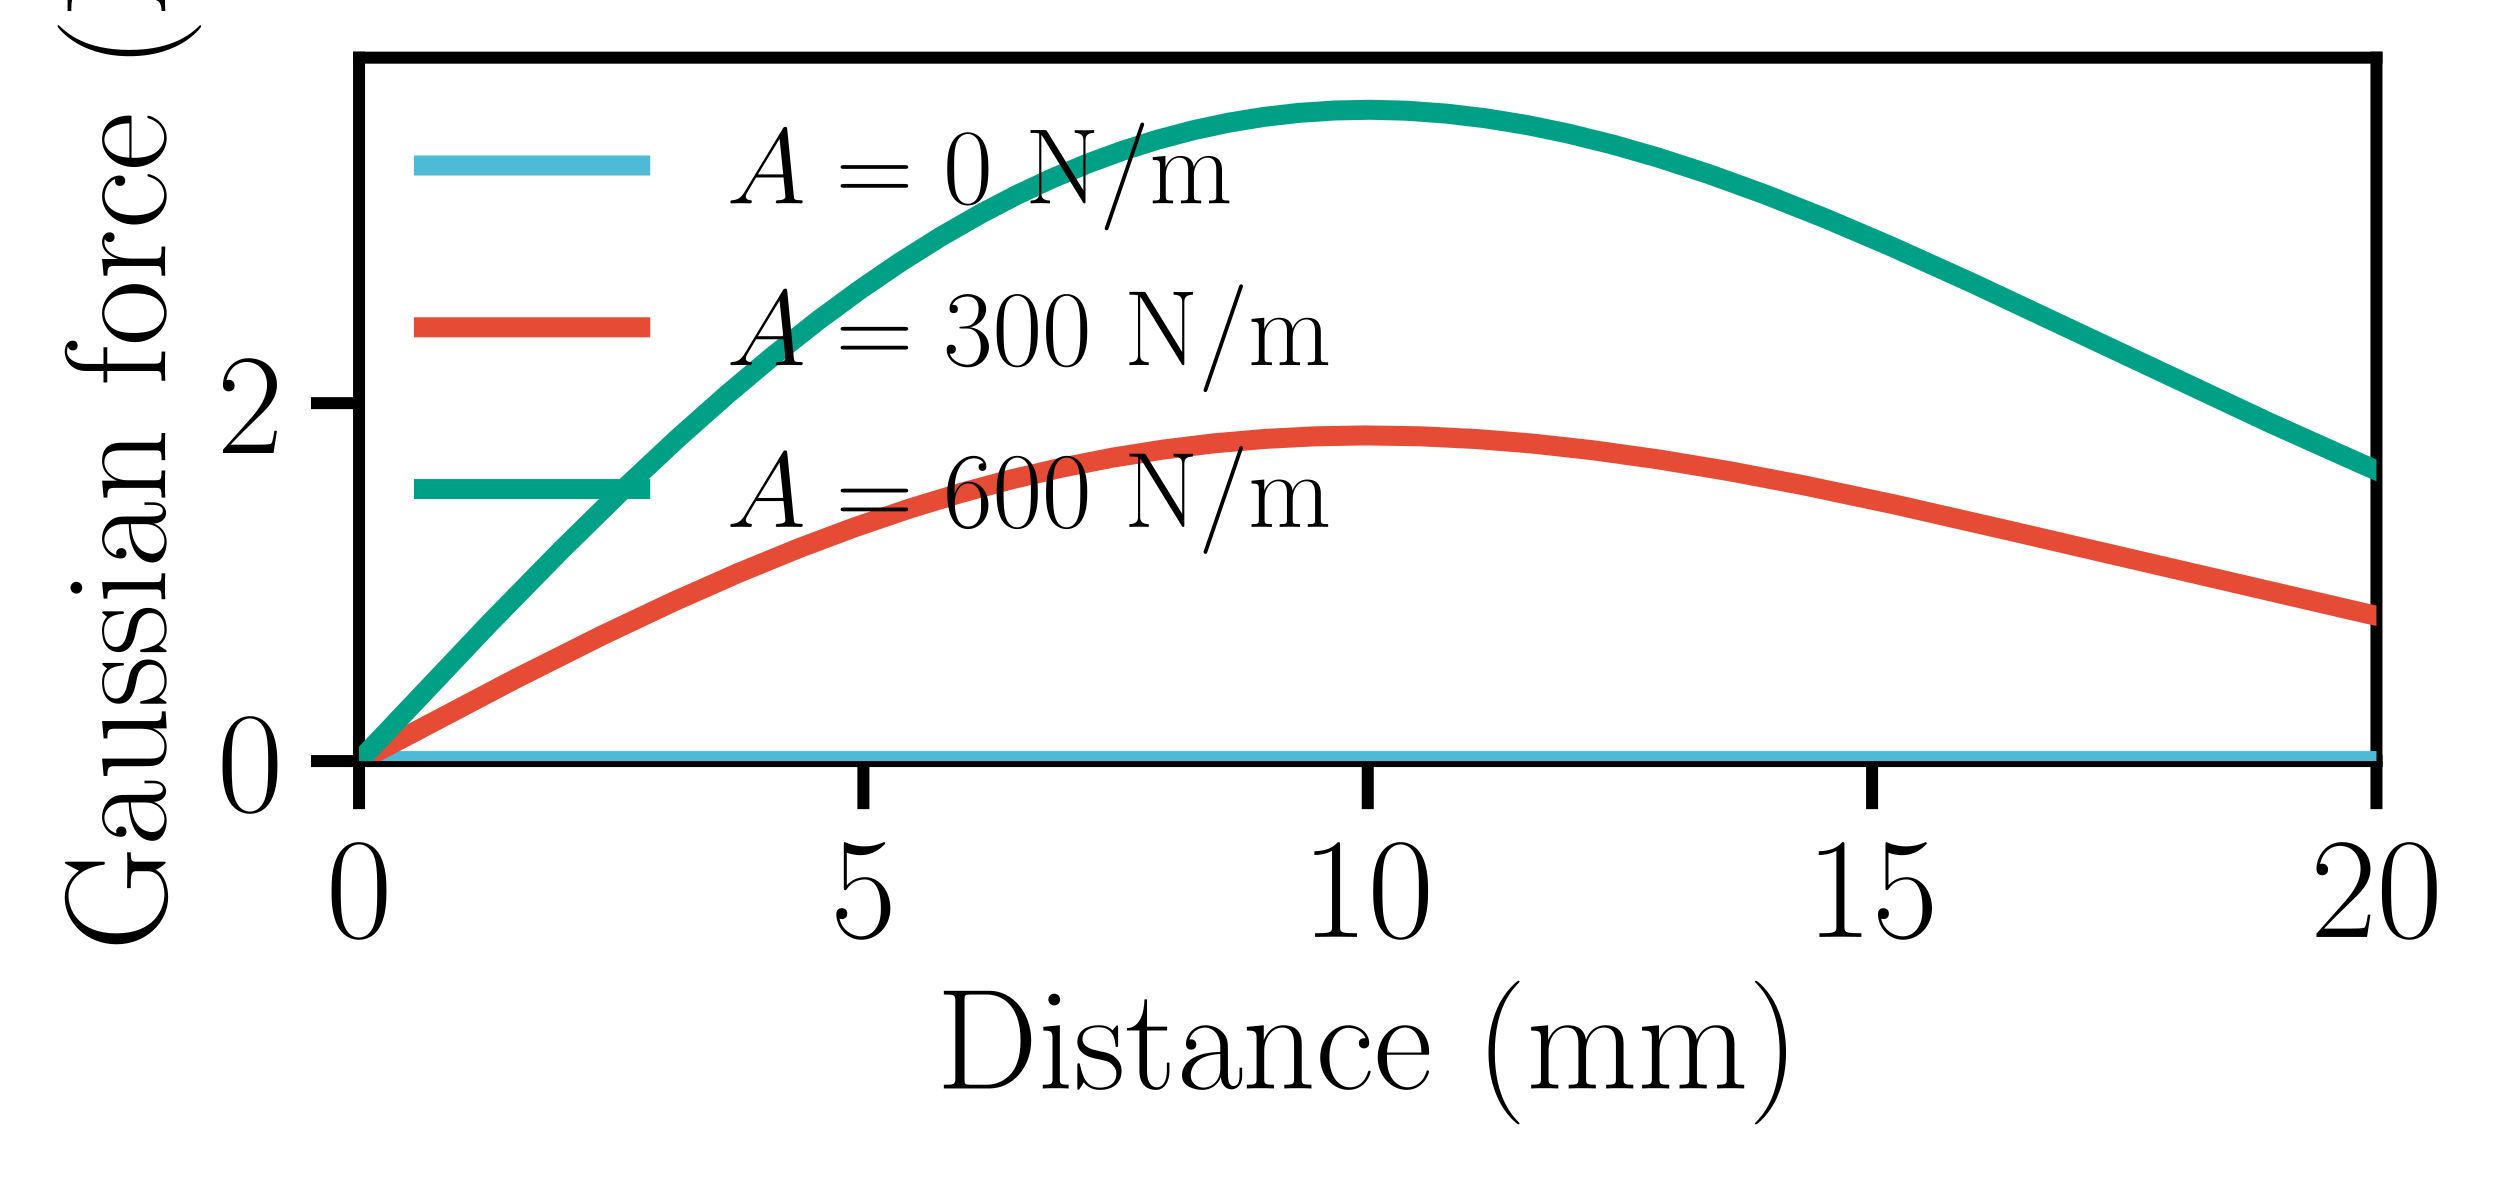
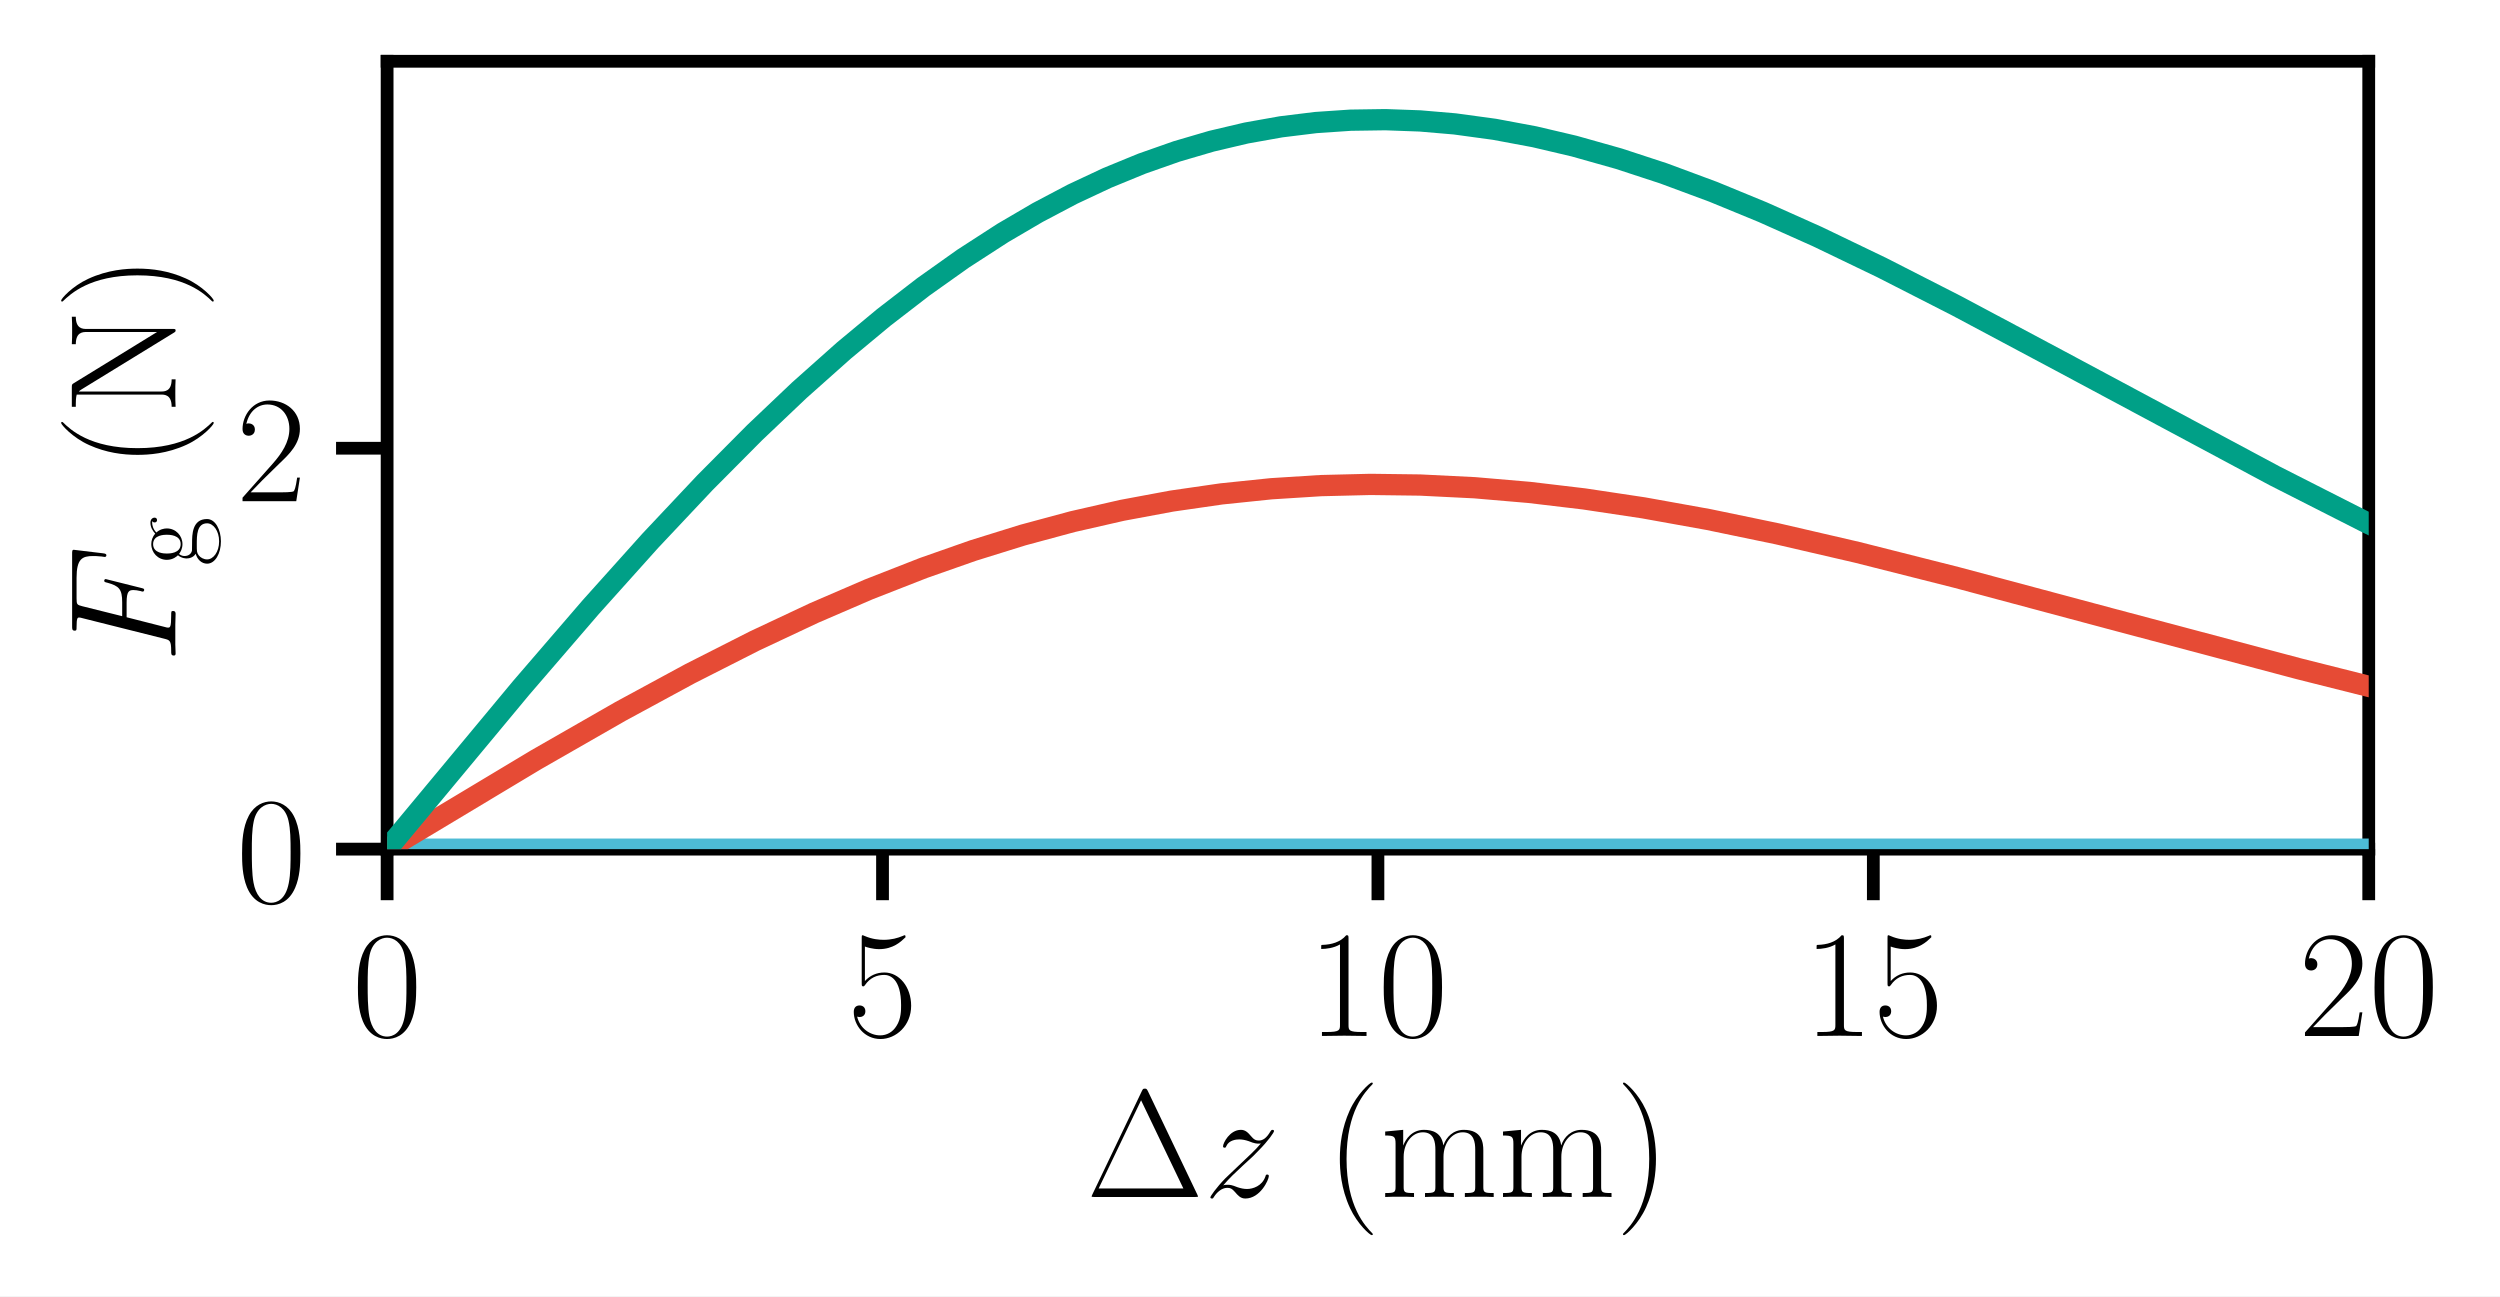
- <svg xmlns="http://www.w3.org/2000/svg" xmlns:xlink="http://www.w3.org/1999/xlink" width="312.12pt" height="147.56pt" viewBox="0 0 312.12 147.56" version="1.1">
+ <svg xmlns="http://www.w3.org/2000/svg" xmlns:xlink="http://www.w3.org/1999/xlink" width="293.76pt" height="152.32pt" viewBox="0 0 293.76 152.32" version="1.1">
  <defs>
    <style type="text/css">*{stroke-linejoin: round; stroke-linecap: butt}</style>
  </defs>
  <g id="figure_1">
    <g id="patch_1">
-       <path d="M 0 147.56  L 312.12 147.56  L 312.12 0  L 0 0  z " style="fill: #ffffff" />
+       <path d="M 0 152.32  L 293.76 152.32  L 293.76 -0  L 0 -0  z " style="fill: #ffffff" />
    </g>
    <g id="axes_1">
      <g id="patch_2">
-         <path d="M 44.826 95.017  L 296.696 95.017  L 296.696 7.2  L 44.826 7.2  z " style="fill: #ffffff" />
+         <path d="M 45.488 99.777  L 278.336 99.777  L 278.336 7.2  L 45.488 7.2  z " style="fill: #ffffff" />
      </g>
      <g id="matplotlib.axis_1">
        <g id="xtick_1">
          <g id="line2d_1">
            <defs>
-               <path id="mf5f2122a2b" d="M 0 0  L 0 6  " style="stroke: #000000; stroke-width: 1.5" />
+               <path id="m9258eaaff0" d="M 0 0  L 0 6  " style="stroke: #000000; stroke-width: 1.5" />
            </defs>
            <g>
-               <use xlink:href="#mf5f2122a2b" x="44.826" y="95.017" style="stroke: #000000; stroke-width: 1.5" />
+               <use xlink:href="#m9258eaaff0" x="45.488" y="99.777" style="stroke: #000000; stroke-width: 1.5" />
            </g>
          </g>
          <g id="text_1">
-             <g transform="translate(40.71375 116.9703) scale(0.18 -0.18)">
+             <g transform="translate(41.37627 121.7303) scale(0.18 -0.18)">
              <defs>
                <path id="CMR17-32" d="M 2688 2038  C 2688 2430 2681 3099 2412 3613  C 2176 4063 1798 4224 1465 4224  C 1158 4224 768 4082 524 3620  C 268 3137 243 2539 243 2038  C 243 1671 249 1112 448 623  C 723 -39 1216 -128 1465 -128  C 1760 -128 2208 -7 2470 604  C 2662 1048 2688 1568 2688 2038  z M 1465 -26  C 1056 -26 812 328 723 816  C 652 1196 652 1749 652 2109  C 652 2604 652 3015 736 3407  C 857 3954 1216 4121 1465 4121  C 1728 4121 2067 3947 2188 3420  C 2272 3054 2278 2623 2278 2109  C 2278 1691 2278 1176 2201 797  C 2067 96 1689 -26 1465 -26  z " transform="scale(0.015625)" />
              </defs>
              <use xlink:href="#CMR17-32" transform="scale(0.996264)" />
            </g>
          </g>
        </g>
        <g id="xtick_2">
          <g id="line2d_2">
            <g>
-               <use xlink:href="#mf5f2122a2b" x="107.793" y="95.017" style="stroke: #000000; stroke-width: 1.5" />
+               <use xlink:href="#m9258eaaff0" x="103.7" y="99.777" style="stroke: #000000; stroke-width: 1.5" />
            </g>
          </g>
          <g id="text_2">
-             <g transform="translate(103.6812 116.9703) scale(0.18 -0.18)">
+             <g transform="translate(99.5881 121.7303) scale(0.18 -0.18)">
              <defs>
                <path id="CMR17-37" d="M 729 3750  C 793 3724 1056 3641 1324 3641  C 1920 3641 2246 3961 2432 4140  C 2432 4191 2432 4224 2393 4224  C 2387 4224 2374 4224 2323 4198  C 2099 4102 1836 4032 1516 4032  C 1324 4032 1036 4055 723 4191  C 652 4224 640 4224 633 4224  C 601 4224 595 4217 595 4090  L 595 2231  C 595 2113 595 2080 659 2080  C 691 2080 704 2093 736 2139  C 940 2435 1222 2560 1542 2560  C 1766 2560 2246 2415 2246 1293  C 2246 1087 2246 716 2054 422  C 1894 159 1644 25 1369 25  C 947 25 518 319 403 812  C 428 806 480 793 505 793  C 588 793 748 838 748 1036  C 748 1209 627 1280 505 1280  C 358 1280 262 1190 262 1011  C 262 454 704 -128 1382 -128  C 2041 -128 2668 441 2668 1267  C 2668 2054 2169 2662 1548 2662  C 1222 2662 947 2540 729 2304  L 729 3750  z " transform="scale(0.015625)" />
              </defs>
              <use xlink:href="#CMR17-37" transform="scale(0.996264)" />
            </g>
          </g>
        </g>
        <g id="xtick_3">
          <g id="line2d_3">
            <g>
-               <use xlink:href="#mf5f2122a2b" x="170.761" y="95.017" style="stroke: #000000; stroke-width: 1.5" />
+               <use xlink:href="#m9258eaaff0" x="161.912" y="99.777" style="stroke: #000000; stroke-width: 1.5" />
            </g>
          </g>
          <g id="text_3">
-             <g transform="translate(162.5365 116.9703) scale(0.18 -0.18)">
+             <g transform="translate(153.6878 121.7303) scale(0.18 -0.18)">
              <defs>
                <path id="CMR17-33" d="M 1702 4083  C 1702 4217 1696 4224 1606 4224  C 1356 3927 979 3833 620 3820  C 601 3820 569 3820 563 3808  C 556 3795 556 3782 556 3648  C 755 3648 1088 3686 1344 3839  L 1344 467  C 1344 243 1331 166 780 166  L 588 166  L 588 0  C 896 6 1216 12 1523 12  C 1830 12 2150 6 2457 0  L 2457 166  L 2265 166  C 1715 166 1702 236 1702 467  L 1702 4083  z " transform="scale(0.015625)" />
              </defs>
              <use xlink:href="#CMR17-33" transform="scale(0.996264)" />
              <use xlink:href="#CMR17-32" transform="translate(45.69048 0) scale(0.996264)" />
            </g>
          </g>
        </g>
        <g id="xtick_4">
          <g id="line2d_4">
            <g>
-               <use xlink:href="#mf5f2122a2b" x="233.728" y="95.017" style="stroke: #000000; stroke-width: 1.5" />
+               <use xlink:href="#m9258eaaff0" x="220.124" y="99.777" style="stroke: #000000; stroke-width: 1.5" />
            </g>
          </g>
          <g id="text_4">
-             <g transform="translate(225.504 116.9703) scale(0.18 -0.18)">
+             <g transform="translate(211.8996 121.7303) scale(0.18 -0.18)">
              <use xlink:href="#CMR17-33" transform="scale(0.996264)" />
              <use xlink:href="#CMR17-37" transform="translate(45.69048 0) scale(0.996264)" />
            </g>
          </g>
        </g>
        <g id="xtick_5">
          <g id="line2d_5">
            <g>
-               <use xlink:href="#mf5f2122a2b" x="296.696" y="95.017" style="stroke: #000000; stroke-width: 1.5" />
+               <use xlink:href="#m9258eaaff0" x="278.336" y="99.777" style="stroke: #000000; stroke-width: 1.5" />
            </g>
          </g>
          <g id="text_5">
-             <g transform="translate(288.4714 116.9703) scale(0.18 -0.18)">
+             <g transform="translate(270.1114 121.7303) scale(0.18 -0.18)">
              <defs>
                <path id="CMR17-34" d="M 2668 990  L 2553 990  C 2489 537 2438 460 2412 422  C 2380 371 1920 371 1830 371  L 601 371  C 832 620 1280 1073 1824 1596  C 2214 1966 2668 2400 2668 3033  C 2668 3788 2067 4224 1395 4224  C 691 4224 262 3603 262 3027  C 262 2777 448 2745 524 2745  C 588 2745 780 2783 780 3007  C 780 3206 614 3264 524 3264  C 486 3264 448 3257 422 3244  C 544 3788 915 4057 1305 4057  C 1862 4057 2227 3616 2227 3033  C 2227 2477 1900 1998 1536 1583  L 262 147  L 262 0  L 2515 0  L 2668 990  z " transform="scale(0.015625)" />
              </defs>
              <use xlink:href="#CMR17-34" transform="scale(0.996264)" />
              <use xlink:href="#CMR17-32" transform="translate(45.69048 0) scale(0.996264)" />
            </g>
          </g>
        </g>
        <g id="text_6">
-           <g transform="translate(116.9066 135.8918) scale(0.18 -0.18)">
+           <g transform="translate(127.6085 140.6518) scale(0.18 -0.18)">
            <defs>
-               <path id="CMR17-46" d="M 332 4352  L 332 4185  C 774 4185 844 4185 844 3898  L 844 453  C 844 166 774 166 332 166  L 332 0  L 2368 0  C 3398 0 4224 943 4224 2140  C 4224 3344 3411 4352 2368 4352  L 332 4352  z M 1523 166  C 1267 166 1254 198 1254 414  L 1254 3936  C 1254 4153 1267 4185 1523 4185  L 2240 4185  C 2771 4185 3750 3873 3750 2140  C 3750 1242 3488 879 3366 707  C 3212 510 2848 166 2240 166  L 1523 166  z " transform="scale(0.015625)" />
-               <path id="CMR17-6b" d="M 992 3961  C 992 4102 876 4224 729 4224  C 588 4224 467 4108 467 3961  C 467 3820 582 3699 729 3699  C 870 3699 992 3814 992 3961  z M 243 2745  L 243 2579  C 601 2579 652 2540 652 2231  L 652 443  C 652 198 627 166 217 166  L 217 0  C 371 12 646 12 806 12  C 960 12 1222 12 1369 0  L 1369 166  C 992 166 979 205 979 436  L 979 2816  L 243 2745  z " transform="scale(0.015625)" />
-               <path id="CMR17-75" d="M 1977 2688  C 1977 2803 1971 2809 1932 2809  C 1907 2809 1900 2803 1824 2707  C 1804 2681 1747 2617 1728 2592  C 1523 2809 1235 2816 1126 2816  C 416 2816 160 2444 160 2073  C 160 1497 812 1363 998 1324  C 1401 1241 1542 1216 1676 1100  C 1760 1024 1900 883 1900 652  C 1900 384 1747 38 1158 38  C 601 38 403 460 288 1024  C 268 1113 268 1120 217 1120  C 166 1120 160 1113 160 985  L 160 64  C 160 -52 166 -58 204 -58  C 236 -58 243 -52 275 0  C 313 57 409 211 448 275  C 576 102 800 -64 1158 -64  C 1792 -64 2131 281 2131 780  C 2131 1107 1958 1280 1875 1356  C 1683 1555 1459 1600 1190 1651  C 838 1728 390 1817 390 2208  C 390 2374 480 2726 1126 2726  C 1811 2726 1849 2086 1862 1881  C 1868 1849 1900 1843 1920 1843  C 1977 1843 1977 1862 1977 1971  L 1977 2688  z " transform="scale(0.015625)" />
-               <path id="CMR17-76" d="M 966 2585  L 1862 2585  L 1862 2752  L 966 2752  L 966 3968  L 851 3968  C 838 3292 614 2700 70 2687  L 70 2585  L 627 2585  L 627 778  C 627 655 627 -64 1369 -64  C 1747 -64 1964 308 1964 784  L 1964 1151  L 1849 1151  L 1849 790  C 1849 347 1676 51 1408 51  C 1222 51 966 179 966 765  L 966 2585  z " transform="scale(0.015625)" />
-               <path id="CMR17-63" d="M 2304 1656  C 2304 2048 2304 2275 2035 2534  C 1798 2751 1523 2816 1305 2816  C 800 2816 435 2408 435 1977  C 435 1740 627 1728 665 1728  C 748 1728 896 1779 896 1958  C 896 2118 774 2188 665 2188  C 640 2188 608 2182 588 2176  C 723 2594 1068 2713 1292 2713  C 1612 2713 1964 2421 1964 1875  L 1964 1632  C 1587 1619 1132 1568 774 1373  C 371 1147 256 822 256 576  C 256 77 832 -64 1171 -64  C 1523 -64 1849 135 1990 505  C 2003 219 2182 -39 2464 -39  C 2598 -39 2937 51 2937 563  L 2937 926  L 2822 926  L 2822 557  C 2822 161 2649 109 2566 109  C 2304 109 2304 446 2304 732  L 2304 1656  z M 1964 887  C 1964 323 1568 38 1216 38  C 896 38 646 278 646 576  C 646 771 729 1114 1100 1322  C 1408 1497 1760 1523 1964 1536  L 1964 887  z " transform="scale(0.015625)" />
-               <path id="CMR17-70" d="M 2656 1954  C 2656 2282 2592 2816 1836 2816  C 1331 2816 1068 2424 972 2166  L 966 2166  L 966 2816  L 211 2745  L 211 2578  C 588 2578 646 2540 646 2231  L 646 443  C 646 198 620 166 211 166  L 211 0  C 364 12 646 12 812 12  C 979 12 1267 12 1420 0  L 1420 166  C 1011 166 985 192 985 443  L 985 1678  C 985 2269 1344 2713 1792 2713  C 2265 2713 2316 2289 2316 1980  L 2316 443  C 2316 198 2291 166 1881 166  L 1881 0  C 2035 12 2316 12 2483 12  C 2649 12 2937 12 3091 0  L 3091 166  C 2681 166 2656 192 2656 443  L 2656 1954  z " transform="scale(0.015625)" />
-               <path id="CMR17-65" d="M 2233 2240  C 2112 2240 1932 2240 1932 2015  C 1932 1836 2080 1785 2163 1785  C 2208 1785 2393 1804 2393 2028  C 2393 2476 1958 2816 1465 2816  C 787 2816 211 2201 211 1379  C 211 521 812 -64 1465 -64  C 2259 -64 2457 676 2457 747  C 2457 773 2451 792 2406 792  C 2361 792 2355 786 2329 702  C 2163 180 1798 51 1523 51  C 1113 51 620 431 620 1385  C 620 2358 1094 2700 1472 2700  C 1721 2700 2092 2582 2233 2240  z " transform="scale(0.015625)" />
-               <path id="CMR17-67" d="M 2438 1503  C 2464 1529 2464 1542 2464 1606  C 2464 2251 2118 2816 1388 2816  C 710 2816 172 2175 172 1394  C 172 554 780 -64 1459 -64  C 2176 -64 2457 619 2457 755  C 2457 800 2419 800 2406 800  C 2361 800 2355 787 2329 709  C 2188 270 1836 51 1504 51  C 1228 51 953 206 780 490  C 582 819 582 1200 582 1503  L 2438 1503  z M 588 1600  C 633 2511 1126 2713 1382 2713  C 1817 2713 2112 2308 2118 1600  L 588 1600  z " transform="scale(0.015625)" />
+               <path id="CMR17-2" d="M 2598 4435  C 2547 4544 2521 4544 2470 4544  C 2393 4544 2387 4531 2342 4441  L 268 108  C 262 96 236 38 236 32  C 236 6 243 0 358 0  L 4576 0  C 4691 0 4697 6 4697 32  C 4697 38 4672 96 4665 108  L 2598 4435  z M 2310 4056  L 4083 358  L 531 358  L 2310 4056  z " transform="scale(0.015625)" />
+               <path id="CMMI12-7b" d="M 812 486  C 1088 809 1312 1015 1632 1313  C 2016 1657 2182 1822 2272 1922  C 2720 2371 2944 2713 2944 2764  C 2944 2816 2892 2816 2880 2816  C 2835 2816 2822 2790 2790 2745  C 2630 2470 2476 2368 2310 2368  C 2176 2368 2105 2403 1984 2547  C 1849 2707 1740 2816 1555 2816  C 1088 2816 806 2265 806 2127  C 806 2107 812 2067 870 2067  C 921 2067 928 2094 947 2140  C 1056 2387 1363 2415 1484 2415  C 1619 2415 1747 2387 1881 2342  C 2124 2239 2227 2239 2291 2239  C 2336 2239 2361 2239 2393 2246  C 2182 1988 1836 1670 1548 1399  L 902 783  C 512 380 275 32 275 -13  C 275 -52 307 -64 345 -64  C 384 -64 390 -58 435 19  C 537 179 742 384 979 384  C 1113 384 1177 356 1305 211  C 1427 70 1536 -64 1740 -64  C 2368 -64 2726 723 2726 876  C 2726 902 2720 942 2656 942  C 2604 942 2598 915 2579 849  C 2438 460 2060 336 1811 336  C 1676 336 1548 364 1414 409  C 1158 512 1088 512 1004 512  C 940 512 870 512 812 486  z " transform="scale(0.015625)" />
              <path id="CMR17-29" d="M 1958 -1562  C 1958 -1556 1958 -1543 1939 -1524  C 1644 -1223 857 -403 857 1596  C 857 3595 1632 4408 1945 4729  C 1945 4735 1958 4748 1958 4767  C 1958 4787 1939 4800 1913 4800  C 1843 4800 1299 4325 985 3620  C 665 2909 576 2218 576 1603  C 576 1141 620 360 1004 -467  C 1312 -1133 1836 -1600 1913 -1600  C 1945 -1600 1958 -1588 1958 -1562  z " transform="scale(0.015625)" />
              <path id="CMR17-6f" d="M 4326 1954  C 4326 2276 4269 2816 3507 2816  C 3072 2816 2771 2520 2656 2173  L 2649 2173  C 2572 2700 2195 2816 1836 2816  C 1331 2816 1068 2424 972 2166  L 966 2166  L 966 2816  L 211 2745  L 211 2578  C 588 2578 646 2540 646 2231  L 646 443  C 646 198 620 166 211 166  L 211 0  C 364 12 646 12 812 12  C 979 12 1267 12 1420 0  L 1420 166  C 1011 166 985 192 985 443  L 985 1678  C 985 2269 1344 2713 1792 2713  C 2265 2713 2316 2289 2316 1980  L 2316 443  C 2316 198 2291 166 1881 166  L 1881 0  C 2035 12 2316 12 2483 12  C 2649 12 2937 12 3091 0  L 3091 166  C 2681 166 2656 192 2656 443  L 2656 1678  C 2656 2269 3014 2713 3462 2713  C 3936 2713 3987 2289 3987 1980  L 3987 443  C 3987 198 3961 166 3552 166  L 3552 0  C 3705 12 3987 12 4153 12  C 4320 12 4608 12 4761 0  L 4761 166  C 4352 166 4326 192 4326 443  L 4326 1954  z " transform="scale(0.015625)" />
              <path id="CMR17-2a" d="M 1683 1596  C 1683 2057 1638 2839 1254 3665  C 947 4332 422 4800 345 4800  C 326 4800 300 4793 300 4761  C 300 4748 307 4742 313 4729  C 620 4408 1401 3595 1401 1603  C 1401 -396 627 -1210 313 -1530  C 307 -1543 300 -1549 300 -1562  C 300 -1594 326 -1600 345 -1600  C 416 -1600 960 -1127 1273 -422  C 1593 289 1683 981 1683 1596  z " transform="scale(0.015625)" />
            </defs>
-             <use xlink:href="#CMR17-46" transform="scale(0.996264)" />
-             <use xlink:href="#CMR17-6b" transform="translate(70.39356 0) scale(0.996264)" />
-             <use xlink:href="#CMR17-75" transform="translate(95.26461 0) scale(0.996264)" />
-             <use xlink:href="#CMR17-76" transform="translate(131.066 0) scale(0.996264)" />
-             <use xlink:href="#CMR17-63" transform="translate(166.3467 0) scale(0.996264)" />
-             <use xlink:href="#CMR17-70" transform="translate(212.0372 0) scale(0.996264)" />
-             <use xlink:href="#CMR17-65" transform="translate(262.9326 0) scale(0.996264)" />
-             <use xlink:href="#CMR17-67" transform="translate(303.4182 0) scale(0.996264)" />
-             <use xlink:href="#CMR17-29" transform="translate(373.9799 0) scale(0.996264)" />
-             <use xlink:href="#CMR17-6f" transform="translate(409.2606 0) scale(0.996264)" />
-             <use xlink:href="#CMR17-6f" transform="translate(486.1802 0) scale(0.996264)" />
-             <use xlink:href="#CMR17-2a" transform="translate(563.0998 0) scale(0.996264)" />
+             <use xlink:href="#CMR17-2" transform="scale(0.996264)" />
+             <use xlink:href="#CMMI12-7b" transform="translate(76.91959 0) scale(0.996264)" />
+             <use xlink:href="#CMR17-29" transform="translate(156.7507 0) scale(0.996264)" />
+             <use xlink:href="#CMR17-6f" transform="translate(192.0315 0) scale(0.996264)" />
+             <use xlink:href="#CMR17-6f" transform="translate(268.9511 0) scale(0.996264)" />
+             <use xlink:href="#CMR17-2a" transform="translate(345.8706 0) scale(0.996264)" />
          </g>
        </g>
      </g>
      <g id="matplotlib.axis_2">
        <g id="ytick_1">
          <g id="line2d_6">
            <defs>
-               <path id="maa61582f24" d="M 0 0  L -6 0  " style="stroke: #000000; stroke-width: 1.5" />
+               <path id="madbd6493ce" d="M 0 0  L -6 0  " style="stroke: #000000; stroke-width: 1.5" />
            </defs>
            <g>
-               <use xlink:href="#maa61582f24" x="44.826" y="95.017" style="stroke: #000000; stroke-width: 1.5" />
+               <use xlink:href="#madbd6493ce" x="45.488" y="99.777" style="stroke: #000000; stroke-width: 1.5" />
            </g>
          </g>
          <g id="text_7">
-             <g transform="translate(27.1016 101.2437) scale(0.18 -0.18)">
+             <g transform="translate(27.76413 106.0037) scale(0.18 -0.18)">
              <use xlink:href="#CMR17-32" transform="scale(0.996264)" />
            </g>
          </g>
        </g>
        <g id="ytick_2">
          <g id="line2d_7">
            <g>
-               <use xlink:href="#maa61582f24" x="44.826" y="50.33" style="stroke: #000000; stroke-width: 1.5" />
+               <use xlink:href="#madbd6493ce" x="45.488" y="52.668" style="stroke: #000000; stroke-width: 1.5" />
            </g>
          </g>
          <g id="text_8">
-             <g transform="translate(27.1016 56.55642) scale(0.18 -0.18)">
+             <g transform="translate(27.76413 58.89421) scale(0.18 -0.18)">
              <use xlink:href="#CMR17-34" transform="scale(0.996264)" />
            </g>
          </g>
        </g>
        <g id="text_9">
-           <g transform="translate(20.63342 118.7167) rotate(-90) scale(0.18 -0.18)">
+           <g transform="translate(20.63342 77.85296) rotate(-90) scale(0.18 -0.18)">
            <defs>
-               <path id="CMR17-49" d="M 3974 1258  C 3974 1503 3993 1536 4390 1536  L 4390 1702  C 4237 1689 3891 1689 3718 1689  C 3539 1689 3040 1696 2796 1702  L 2796 1536  L 2988 1536  C 3539 1536 3552 1464 3552 1232  L 3552 806  C 3552 96 2720 38 2521 38  C 1862 38 780 496 780 2179  C 780 3862 1843 4313 2464 4313  C 3187 4313 3712 3681 3833 2785  C 3846 2708 3846 2695 3904 2695  C 3974 2695 3974 2708 3974 2824  L 3974 4351  C 3974 4467 3968 4473 3929 4473  C 3904 4473 3897 4467 3853 4390  L 3571 3849  C 3257 4249 2873 4480 2380 4480  C 1286 4480 294 3507 294 2179  C 294 858 1267 -128 2393 -128  C 2912 -128 3417 57 3616 425  C 3725 161 3904 -20 3936 -20  C 3968 -20 3974 -13 3974 102  L 3974 1258  z " transform="scale(0.015625)" />
-               <path id="CMR17-77" d="M 1881 2745  L 1881 2579  C 2259 2579 2316 2540 2316 2229  L 2316 1053  C 2316 510 2028 38 1555 38  C 1030 38 985 355 985 691  L 985 2816  L 211 2745  L 211 2579  C 467 2579 640 2579 646 2320  L 646 1079  C 646 646 646 368 812 187  C 896 103 1056 -64 1516 -64  C 2060 -64 2272 400 2323 536  L 2329 536  L 2329 -64  L 3091 -13  L 3091 154  C 2713 154 2656 193 2656 503  L 2656 2816  L 1881 2745  z " transform="scale(0.015625)" />
-               <path id="CMR17-68" d="M 979 2585  L 1708 2585  L 1708 2752  L 966 2752  L 966 3539  C 966 4076 1235 4377 1510 4377  C 1593 4377 1689 4363 1753 4339  C 1702 4326 1568 4281 1568 4121  C 1568 3955 1696 3904 1785 3904  C 1875 3904 2003 3955 2003 4121  C 2003 4353 1772 4480 1516 4480  C 1152 4480 652 4211 652 3526  L 652 2752  L 140 2752  L 140 2585  L 652 2585  L 652 441  C 652 198 627 166 217 166  L 217 0  C 371 12 665 12 832 12  C 1017 12 1344 12 1516 0  L 1516 166  C 1056 166 979 166 979 454  L 979 2585  z " transform="scale(0.015625)" />
-               <path id="CMR17-71" d="M 2758 1356  C 2758 2176 2163 2816 1465 2816  C 768 2816 172 2176 172 1356  C 172 550 768 -64 1465 -64  C 2163 -64 2758 550 2758 1356  z M 1465 51  C 1164 51 908 230 761 480  C 601 768 582 1126 582 1408  C 582 1676 595 2009 761 2297  C 889 2508 1139 2713 1465 2713  C 1753 2713 1996 2553 2150 2329  C 2348 2028 2348 1606 2348 1408  C 2348 1158 2336 774 2163 467  C 1984 172 1708 51 1465 51  z " transform="scale(0.015625)" />
-               <path id="CMR17-74" d="M 960 1517  C 960 2134 1222 2713 1702 2713  C 1747 2713 1792 2707 1836 2687  C 1836 2687 1696 2642 1696 2475  C 1696 2321 1817 2257 1913 2257  C 1990 2257 2131 2302 2131 2482  C 2131 2687 1926 2816 1708 2816  C 1222 2816 1011 2340 947 2115  L 940 2115  L 940 2816  L 198 2745  L 198 2578  C 576 2578 633 2540 633 2231  L 633 443  C 633 198 608 166 198 166  L 198 0  C 352 12 646 12 812 12  C 998 12 1324 12 1497 0  L 1497 166  C 1036 166 960 166 960 455  L 960 1517  z " transform="scale(0.015625)" />
+               <path id="CMMI12-47" d="M 1900 2054  L 2515 2054  C 3001 2054 3040 1947 3040 1764  C 3040 1683 3027 1595 2995 1456  C 2982 1431 2976 1399 2976 1387  C 2976 1343 3001 1318 3046 1318  C 3097 1318 3104 1343 3129 1444  L 3501 2929  C 3501 2955 3481 2993 3437 2993  C 3379 2993 3373 2968 3347 2858  C 3212 2375 3084 2240 2528 2240  L 1945 2240  L 2361 3908  C 2419 4134 2432 4153 2694 4153  L 3552 4153  C 4352 4153 4467 3915 4467 3457  C 4467 3419 4467 3277 4448 3109  C 4441 3084 4429 3000 4429 2974  C 4429 2922 4461 2903 4499 2903  C 4544 2903 4569 2929 4582 3045  L 4717 4172  C 4717 4191 4729 4255 4729 4268  C 4729 4339 4672 4339 4557 4339  L 1523 4339  C 1401 4339 1337 4339 1337 4223  C 1337 4153 1382 4153 1491 4153  C 1888 4153 1888 4108 1888 4037  C 1888 4005 1881 3979 1862 3908  L 998 468  C 940 248 928 185 480 185  C 358 185 294 185 294 70  C 294 0 352 0 390 0  C 512 0 640 12 761 12  L 1593 12  C 1734 12 1888 0 2028 0  C 2086 0 2163 0 2163 115  C 2163 185 2124 185 1984 185  C 1478 185 1465 229 1465 324  C 1465 355 1478 405 1491 449  L 1900 2054  z " transform="scale(0.015625)" />
+               <path id="CMR17-69" d="M 710 1165  C 832 1068 1043 960 1299 960  C 1804 960 2240 1359 2240 1895  C 2240 2063 2188 2321 1996 2521  C 2176 2713 2438 2777 2585 2777  C 2611 2777 2649 2777 2681 2758  C 2656 2751 2598 2726 2598 2623  C 2598 2540 2656 2483 2739 2483  C 2835 2483 2886 2547 2886 2630  C 2886 2751 2790 2880 2585 2880  C 2329 2880 2105 2758 1926 2591  C 1734 2764 1504 2828 1299 2828  C 793 2828 358 2431 358 1895  C 358 1527 569 1294 633 1230  C 441 1004 441 742 441 710  C 441 544 505 300 723 166  C 390 82 128 -184 128 -517  C 128 -996 736 -1344 1465 -1344  C 2169 -1344 2803 -1009 2803 -510  C 2803 384 1856 384 1363 384  C 1216 384 953 384 921 390  C 723 422 588 601 588 825  C 588 883 588 1024 710 1165  z M 1299 1068  C 736 1068 736 1766 736 1895  C 736 2024 736 2719 1299 2719  C 1862 2719 1862 2024 1862 1895  C 1862 1766 1862 1068 1299 1068  z M 1465 -1236  C 825 -1236 384 -883 384 -517  C 384 -311 492 -118 633 -11  C 793 102 857 102 1292 102  C 1817 102 2547 102 2547 -517  C 2547 -883 2105 -1236 1465 -1236  z " transform="scale(0.015625)" />
              <path id="CMR17-50" d="M 1312 4275  C 1267 4345 1260 4352 1139 4352  L 326 4352  L 326 4185  L 448 4185  C 704 4185 819 4153 838 4147  L 838 624  C 838 465 838 166 326 166  L 326 0  C 473 12 742 12 902 12  C 1062 12 1331 12 1478 0  L 1478 166  C 966 166 966 465 966 624  L 966 4057  C 1011 4019 1011 4007 1056 3943  L 3430 76  C 3475 0 3494 0 3526 0  C 3590 0 3590 19 3590 140  L 3590 3726  C 3590 3885 3590 4185 4102 4185  L 4102 4352  C 3955 4339 3686 4339 3526 4339  C 3366 4339 3097 4339 2950 4352  L 2950 4185  C 3462 4185 3462 3885 3462 3726  L 3462 777  L 1312 4275  z " transform="scale(0.015625)" />
            </defs>
-             <use xlink:href="#CMR17-49" transform="scale(0.996264)" />
-             <use xlink:href="#CMR17-63" transform="translate(72.35535 0) scale(0.996264)" />
-             <use xlink:href="#CMR17-77" transform="translate(118.0458 0) scale(0.996264)" />
-             <use xlink:href="#CMR17-75" transform="translate(168.9412 0) scale(0.996264)" />
-             <use xlink:href="#CMR17-75" transform="translate(204.7425 0) scale(0.996264)" />
-             <use xlink:href="#CMR17-6b" transform="translate(240.5439 0) scale(0.996264)" />
-             <use xlink:href="#CMR17-63" transform="translate(265.4149 0) scale(0.996264)" />
-             <use xlink:href="#CMR17-70" transform="translate(311.1054 0) scale(0.996264)" />
-             <use xlink:href="#CMR17-68" transform="translate(392.0767 0) scale(0.996264)" />
-             <use xlink:href="#CMR17-71" transform="translate(419.5503 0) scale(0.996264)" />
-             <use xlink:href="#CMR17-74" transform="translate(465.2407 0) scale(0.996264)" />
-             <use xlink:href="#CMR17-65" transform="translate(500.5215 0) scale(0.996264)" />
-             <use xlink:href="#CMR17-67" transform="translate(541.0072 0) scale(0.996264)" />
-             <use xlink:href="#CMR17-29" transform="translate(611.5688 0) scale(0.996264)" />
-             <use xlink:href="#CMR17-50" transform="translate(646.8496 0) scale(0.996264)" />
-             <use xlink:href="#CMR17-2a" transform="translate(715.922 0) scale(0.996264)" />
+             <use xlink:href="#CMMI12-47" transform="scale(0.996264)" />
+             <use xlink:href="#CMR17-69" transform="translate(63.1482 -14.94392) scale(0.697382)" />
+             <use xlink:href="#CMR17-29" transform="translate(126.6163 0) scale(0.996264)" />
+             <use xlink:href="#CMR17-50" transform="translate(161.8971 0) scale(0.996264)" />
+             <use xlink:href="#CMR17-2a" transform="translate(230.9695 0) scale(0.996264)" />
          </g>
        </g>
      </g>
      <g id="patch_3">
-         <path d="M 44.826 95.017  L 44.826 7.2  " style="fill: none; stroke: #000000; stroke-width: 1.5; stroke-linejoin: miter; stroke-linecap: square" />
+         <path d="M 45.488 99.777  L 45.488 7.2  " style="fill: none; stroke: #000000; stroke-width: 1.5; stroke-linejoin: miter; stroke-linecap: square" />
      </g>
      <g id="patch_4">
-         <path d="M 296.696 95.017  L 296.696 7.2  " style="fill: none; stroke: #000000; stroke-width: 1.5; stroke-linejoin: miter; stroke-linecap: square" />
+         <path d="M 278.336 99.777  L 278.336 7.2  " style="fill: none; stroke: #000000; stroke-width: 1.5; stroke-linejoin: miter; stroke-linecap: square" />
      </g>
      <g id="patch_5">
-         <path d="M 44.826 95.017  L 296.696 95.017  " style="fill: none; stroke: #000000; stroke-width: 1.5; stroke-linejoin: miter; stroke-linecap: square" />
+         <path d="M 45.488 99.777  L 278.336 99.777  " style="fill: none; stroke: #000000; stroke-width: 1.5; stroke-linejoin: miter; stroke-linecap: square" />
      </g>
      <g id="patch_6">
-         <path d="M 44.826 7.2  L 296.696 7.2  " style="fill: none; stroke: #000000; stroke-width: 1.5; stroke-linejoin: miter; stroke-linecap: square" />
+         <path d="M 45.488 7.2  L 278.336 7.2  " style="fill: none; stroke: #000000; stroke-width: 1.5; stroke-linejoin: miter; stroke-linecap: square" />
      </g>
      <g id="line2d_8">
-         <path d="M 44.826 95.017  L 296.696 95.017  L 296.696 95.017  " clip-path="url(#p5ae8cc2122)" style="fill: none; stroke: #4dbbd5; stroke-width: 2.5; stroke-linecap: square" />
+         <path d="M 45.488 99.777  L 278.336 99.777  L 278.336 99.777  " clip-path="url(#p61e68cb297)" style="fill: none; stroke: #4dbbd5; stroke-width: 2.5; stroke-linecap: square" />
      </g>
      <g id="line2d_9">
-         <path d="M 44.826 95.017  L 64.395 84.726  L 75.126 79.349  L 83.964 75.167  L 92.17 71.537  L 99.745 68.437  L 106.689 65.832  L 113.632 63.472  L 119.945 61.55  L 126.257 59.85  L 132.57 58.379  L 138.883 57.139  L 145.195 56.131  L 151.508 55.353  L 157.82 54.804  L 164.133 54.475  L 170.445 54.361  L 177.389 54.471  L 184.333 54.815  L 191.277 55.375  L 198.852 56.211  L 207.058 57.355  L 215.895 58.825  L 225.364 60.628  L 236.727 63.029  L 251.246 66.343  L 295.433 76.6  L 296.696 76.874  L 296.696 76.874  " clip-path="url(#p5ae8cc2122)" style="fill: none; stroke: #e64b35; stroke-width: 2.5; stroke-linecap: square" />
+         <path d="M 45.488 99.777  L 62.996 89.27  L 72.917 83.585  L 81.087 79.157  L 88.673 75.308  L 95.676 72.018  L 102.095 69.249  L 108.515 66.737  L 114.351 64.688  L 120.186 62.873  L 126.022 61.297  L 131.858 59.965  L 137.694 58.878  L 143.529 58.035  L 149.365 57.431  L 155.201 57.062  L 161.037 56.919  L 166.872 56.994  L 173.292 57.312  L 179.711 57.862  L 186.131 58.625  L 193.133 59.677  L 200.72 61.042  L 208.89 62.737  L 218.227 64.901  L 229.899 67.852  L 247.99 72.697  L 270.166 78.593  L 278.336 80.65  L 278.336 80.65  " clip-path="url(#p61e68cb297)" style="fill: none; stroke: #e64b35; stroke-width: 2.5; stroke-linecap: square" />
      </g>
      <g id="line2d_10">
-         <path d="M 44.826 95.017  L 61.238 77.693  L 70.076 68.672  L 77.651 61.241  L 84.595 54.741  L 90.907 49.138  L 96.589 44.377  L 102.27 39.908  L 107.32 36.197  L 112.37 32.747  L 117.42 29.568  L 122.47 26.669  L 126.889 24.369  L 131.308 22.293  L 135.726 20.443  L 140.145 18.82  L 144.564 17.425  L 148.983 16.257  L 153.401 15.313  L 157.82 14.59  L 162.239 14.085  L 166.658 13.792  L 171.076 13.705  L 175.495 13.818  L 180.545 14.182  L 185.595 14.785  L 190.645 15.613  L 195.695 16.654  L 201.377 18.059  L 207.058 19.692  L 213.37 21.747  L 220.314 24.263  L 227.889 27.266  L 236.095 30.763  L 246.195 35.32  L 260.714 42.143  L 283.439 52.819  L 294.802 57.908  L 296.696 58.73  L 296.696 58.73  " clip-path="url(#p5ae8cc2122)" style="fill: none; stroke: #00a087; stroke-width: 2.5; stroke-linecap: square" />
-       </g>
-       <g id="legend_1">
-         <g id="line2d_11">
-           <path d="M 52.926 20.662  L 66.426 20.662  L 79.926 20.662  " style="fill: none; stroke: #4dbbd5; stroke-width: 2.5; stroke-linecap: square" />
-         </g>
-         <g id="text_10">
-           <g transform="translate(90.72589 25.38717) scale(0.135 -0.135)">
-             <defs>
-               <path id="CMMI12-42" d="M 1088 720  C 864 335 646 205 339 185  C 268 179 217 179 217 64  C 217 25 249 0 294 0  C 409 0 697 12 812 12  C 998 12 1203 0 1382 0  C 1420 0 1497 0 1497 121  C 1497 179 1446 185 1408 185  C 1260 198 1139 250 1139 407  C 1139 498 1177 570 1260 714  L 1747 1536  L 3379 1536  C 3385 1477 3385 1425 3392 1366  C 3411 1196 3488 518 3488 394  C 3488 198 3161 185 3059 185  C 2988 185 2918 185 2918 70  C 2918 0 2976 0 3014 0  C 3123 0 3251 12 3360 12  L 3725 12  C 4115 12 4397 0 4403 0  C 4448 0 4518 0 4518 121  C 4518 185 4461 185 4365 185  C 4013 185 4006 244 3987 440  L 3597 4403  C 3584 4531 3558 4544 3488 4544  C 3424 4544 3385 4531 3328 4435  L 1088 720  z M 1856 1721  L 3142 3831  L 3360 1721  L 1856 1721  z " transform="scale(0.015625)" />
-               <path id="CMR17-3f" d="M 4115 2048  C 4211 2048 4307 2048 4307 2156  C 4307 2272 4198 2272 4089 2272  L 512 2272  C 403 2272 294 2272 294 2156  C 294 2048 390 2048 486 2048  L 4115 2048  z M 4089 927  C 4198 927 4307 927 4307 1043  C 4307 1152 4211 1152 4115 1152  L 486 1152  C 390 1152 294 1152 294 1043  C 294 927 403 927 512 927  L 4089 927  z " transform="scale(0.015625)" />
-               <path id="CMR17-31" d="M 2604 4575  C 2636 4658 2636 4671 2636 4684  C 2636 4761 2579 4800 2528 4800  C 2451 4800 2425 4748 2400 4671  L 326 -1376  C 294 -1460 294 -1472 294 -1485  C 294 -1562 352 -1600 403 -1600  C 480 -1600 505 -1549 531 -1472  L 2604 4575  z " transform="scale(0.015625)" />
-             </defs>
-             <use xlink:href="#CMMI12-42" transform="scale(0.996264)" />
-             <use xlink:href="#CMR17-3f" transform="translate(100.8019 0) scale(0.996264)" />
-             <use xlink:href="#CMR17-32" transform="translate(200.1907 0) scale(0.996264)" />
-             <use xlink:href="#CMR17-50" transform="translate(275.9571 0) scale(0.996264)" />
-             <use xlink:href="#CMR17-31" transform="translate(345.0296 0) scale(0.996264)" />
-             <use xlink:href="#CMR17-6f" transform="translate(390.72 0) scale(0.996264)" />
-           </g>
-         </g>
-         <g id="line2d_12">
-           <path d="M 52.926 40.862  L 66.426 40.862  L 79.926 40.862  " style="fill: none; stroke: #e64b35; stroke-width: 2.5; stroke-linecap: square" />
-         </g>
-         <g id="text_11">
-           <g transform="translate(90.72589 45.58674) scale(0.135 -0.135)">
-             <defs>
-               <path id="CMR17-35" d="M 1414 2176  C 1984 2176 2233 1673 2233 1094  C 2233 322 1824 25 1452 25  C 1113 25 563 193 390 691  C 422 678 454 678 486 678  C 640 678 755 780 755 947  C 755 1132 614 1216 486 1216  C 377 1216 211 1164 211 927  C 211 335 787 -128 1465 -128  C 2176 -128 2720 432 2720 1087  C 2720 1718 2208 2176 1600 2246  C 2086 2347 2553 2776 2553 3353  C 2553 3856 2048 4224 1472 4224  C 889 4224 377 3862 377 3347  C 377 3123 544 3084 627 3084  C 761 3084 876 3167 876 3334  C 876 3500 761 3584 627 3584  C 601 3584 569 3584 544 3571  C 729 3999 1235 4076 1459 4076  C 1683 4076 2105 3966 2105 3347  C 2105 3167 2080 2851 1862 2574  C 1670 2329 1452 2316 1241 2297  C 1209 2297 1062 2284 1036 2284  C 992 2278 966 2272 966 2227  C 966 2182 972 2176 1100 2176  L 1414 2176  z " transform="scale(0.015625)" />
-             </defs>
-             <use xlink:href="#CMMI12-42" transform="scale(0.996264)" />
-             <use xlink:href="#CMR17-3f" transform="translate(100.8019 0) scale(0.996264)" />
-             <use xlink:href="#CMR17-35" transform="translate(200.1907 0) scale(0.996264)" />
-             <use xlink:href="#CMR17-32" transform="translate(245.8812 0) scale(0.996264)" />
-             <use xlink:href="#CMR17-32" transform="translate(291.5716 0) scale(0.996264)" />
-             <use xlink:href="#CMR17-50" transform="translate(367.3381 0) scale(0.996264)" />
-             <use xlink:href="#CMR17-31" transform="translate(436.4105 0) scale(0.996264)" />
-             <use xlink:href="#CMR17-6f" transform="translate(482.101 0) scale(0.996264)" />
-           </g>
-         </g>
-         <g id="line2d_13">
-           <path d="M 52.926 61.061  L 66.426 61.061  L 79.926 61.061  " style="fill: none; stroke: #00a087; stroke-width: 2.5; stroke-linecap: square" />
-         </g>
-         <g id="text_12">
-           <g transform="translate(90.72589 65.7863) scale(0.135 -0.135)">
-             <defs>
-               <path id="CMR17-38" d="M 678 2198  C 678 3712 1395 4076 1811 4076  C 1945 4076 2272 4049 2400 3782  C 2297 3782 2105 3782 2105 3558  C 2105 3385 2246 3328 2336 3328  C 2393 3328 2566 3353 2566 3571  C 2566 3987 2246 4224 1804 4224  C 1043 4224 243 3411 243 2011  C 243 257 966 -128 1478 -128  C 2099 -128 2688 431 2688 1295  C 2688 2101 2169 2688 1516 2688  C 1126 2688 838 2430 678 1979  L 678 2198  z M 1478 25  C 691 25 691 1212 691 1450  C 691 1914 908 2585 1504 2585  C 1612 2585 1926 2585 2137 2140  C 2252 1889 2252 1624 2252 1302  C 2252 954 2252 696 2118 438  C 1977 173 1772 25 1478 25  z " transform="scale(0.015625)" />
-             </defs>
-             <use xlink:href="#CMMI12-42" transform="scale(0.996264)" />
-             <use xlink:href="#CMR17-3f" transform="translate(100.8019 0) scale(0.996264)" />
-             <use xlink:href="#CMR17-38" transform="translate(200.1907 0) scale(0.996264)" />
-             <use xlink:href="#CMR17-32" transform="translate(245.8812 0) scale(0.996264)" />
-             <use xlink:href="#CMR17-32" transform="translate(291.5716 0) scale(0.996264)" />
-             <use xlink:href="#CMR17-50" transform="translate(367.3381 0) scale(0.996264)" />
-             <use xlink:href="#CMR17-31" transform="translate(436.4105 0) scale(0.996264)" />
-             <use xlink:href="#CMR17-6f" transform="translate(482.101 0) scale(0.996264)" />
-           </g>
-         </g>
+         <path d="M 45.488 99.777  L 61.245 80.824  L 69.415 71.339  L 76.418 63.533  L 82.837 56.713  L 88.673 50.84  L 93.925 45.853  L 99.178 41.177  L 103.846 37.299  L 108.515 33.697  L 113.183 30.382  L 117.852 27.364  L 121.937 24.972  L 126.022 22.817  L 130.107 20.901  L 134.192 19.225  L 138.277 17.789  L 142.362 16.591  L 146.447 15.629  L 150.532 14.901  L 154.617 14.4  L 158.702 14.123  L 162.787 14.062  L 166.872 14.21  L 170.958 14.56  L 175.626 15.196  L 180.295 16.069  L 184.963 17.166  L 190.216 18.648  L 195.468 20.37  L 201.304 22.536  L 207.139 24.936  L 213.559 27.808  L 221.145 31.458  L 229.899 35.926  L 242.154 42.459  L 267.248 55.9  L 277.752 61.235  L 278.336 61.524  L 278.336 61.524  " clip-path="url(#p61e68cb297)" style="fill: none; stroke: #00a087; stroke-width: 2.5; stroke-linecap: square" />
      </g>
    </g>
  </g>
  <defs>
-     <clipPath id="p5ae8cc2122">
-       <rect x="44.826" y="7.2" width="251.87" height="87.817" />
+     <clipPath id="p61e68cb297">
+       <rect x="45.488" y="7.2" width="232.847" height="92.577" />
    </clipPath>
  </defs>
</svg>
